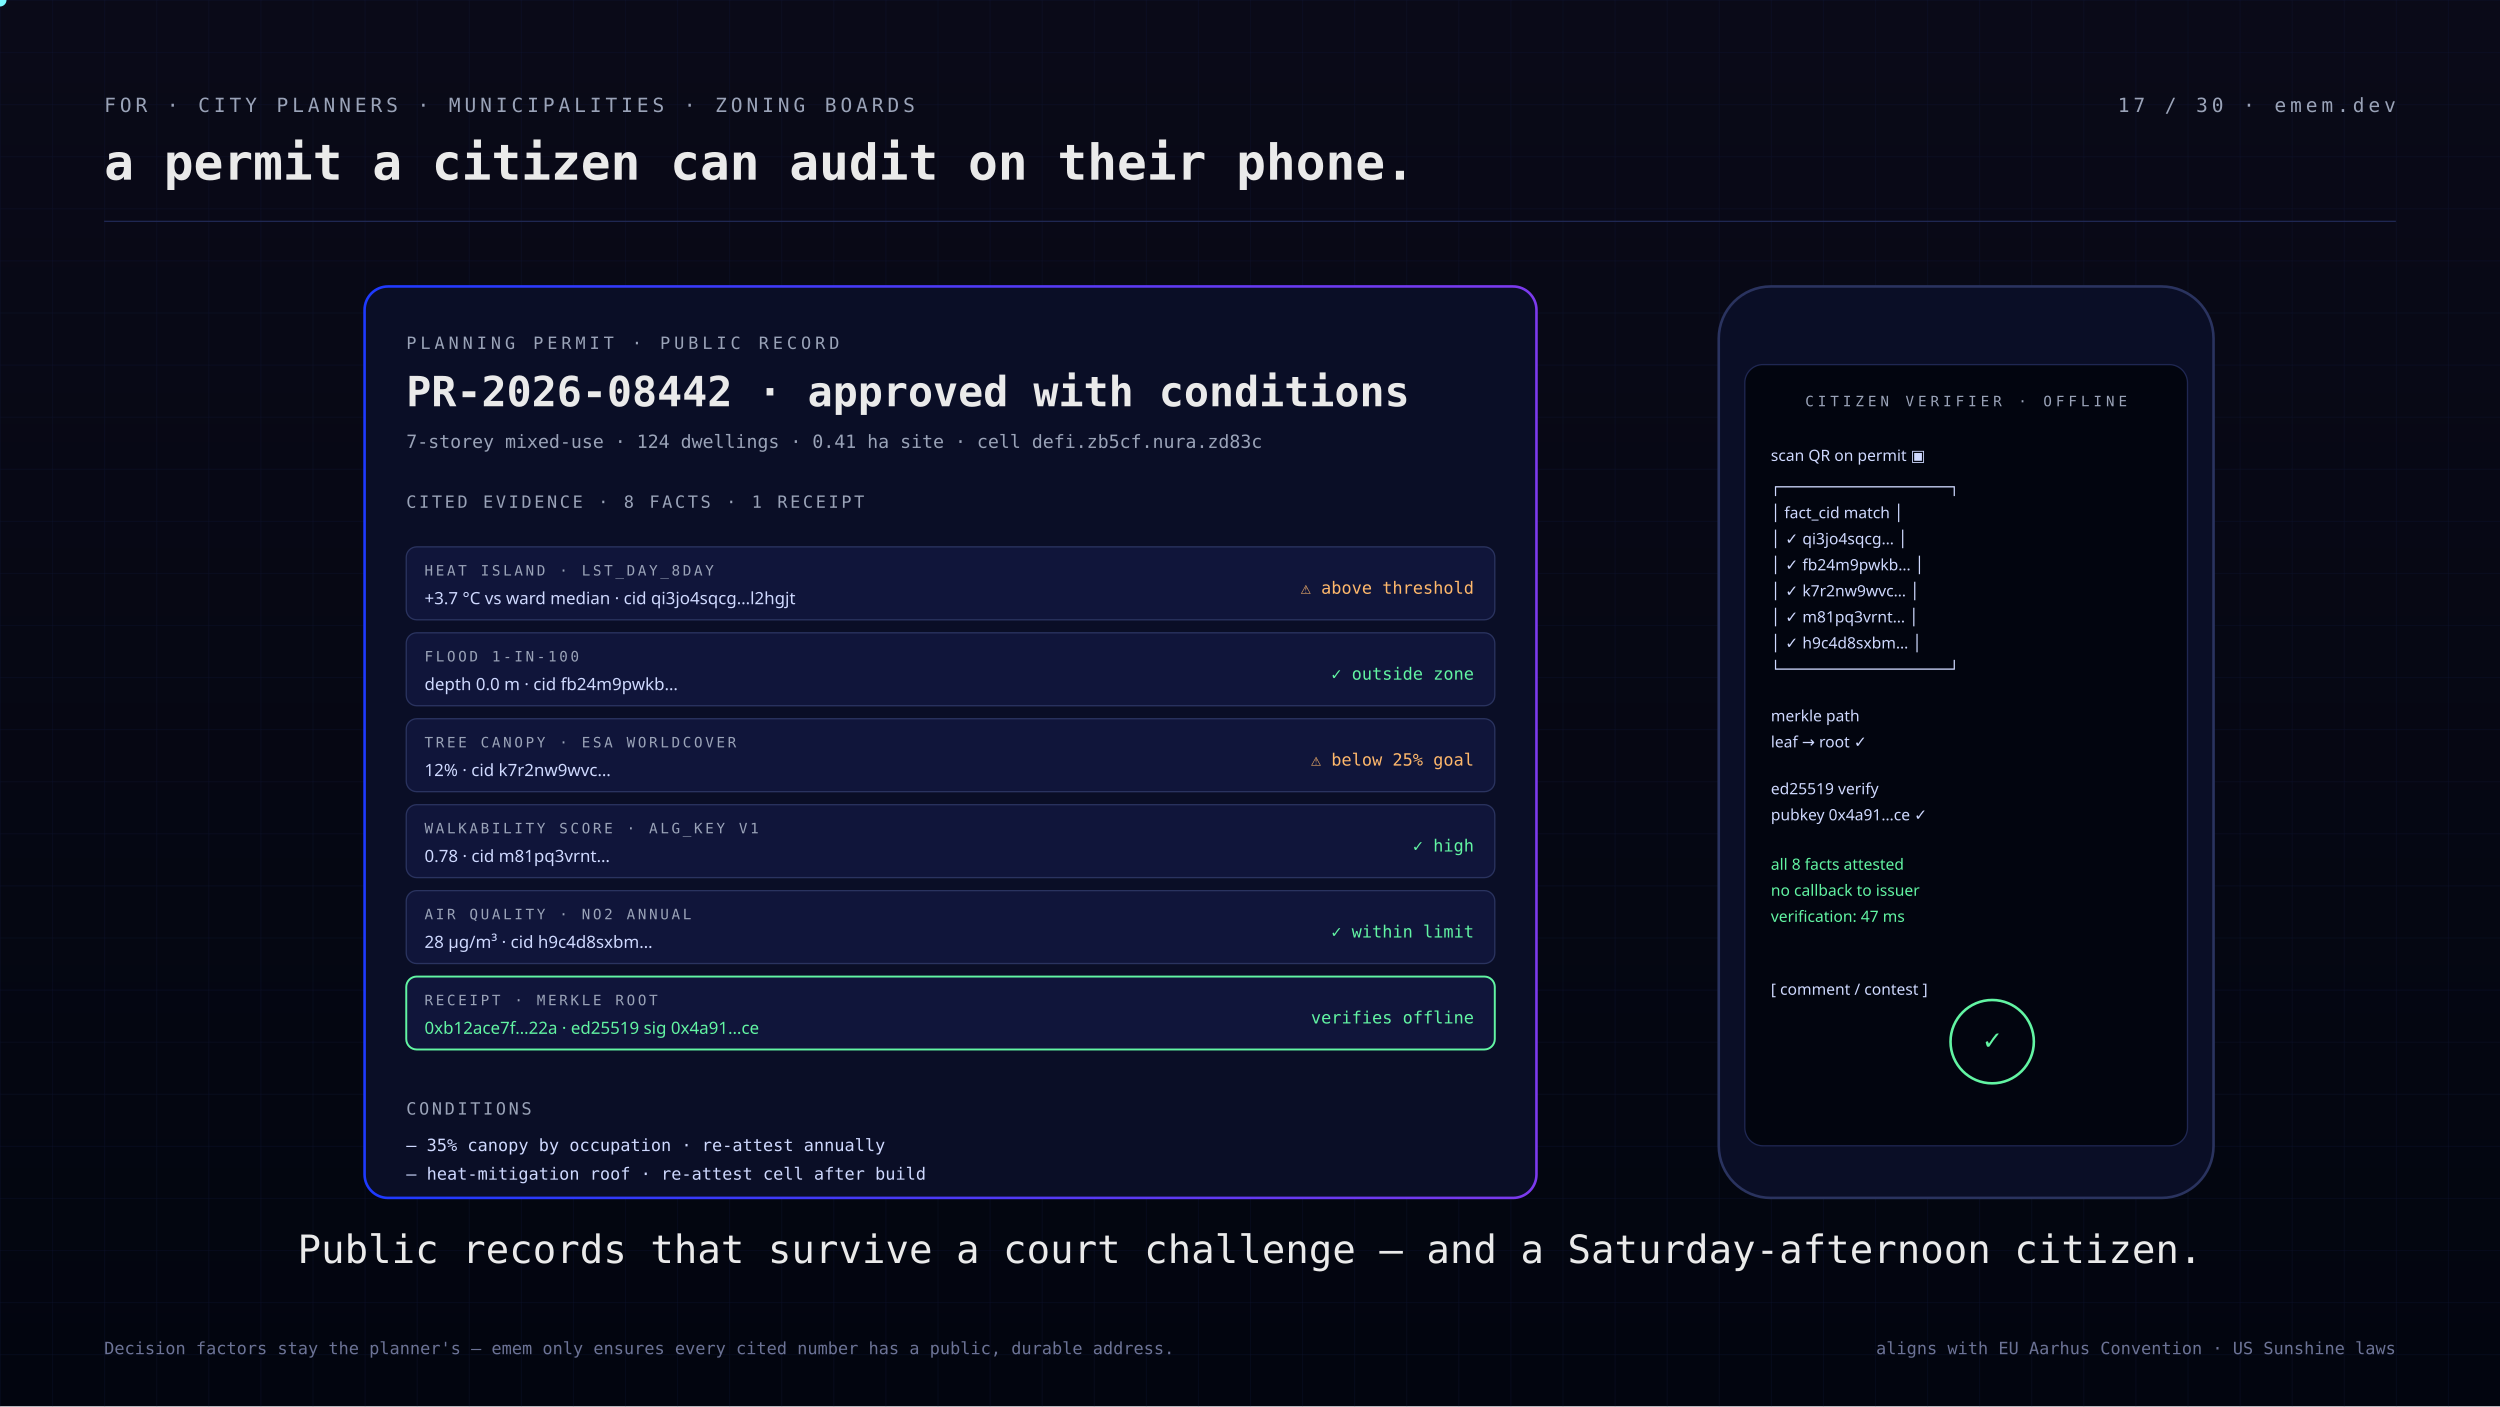
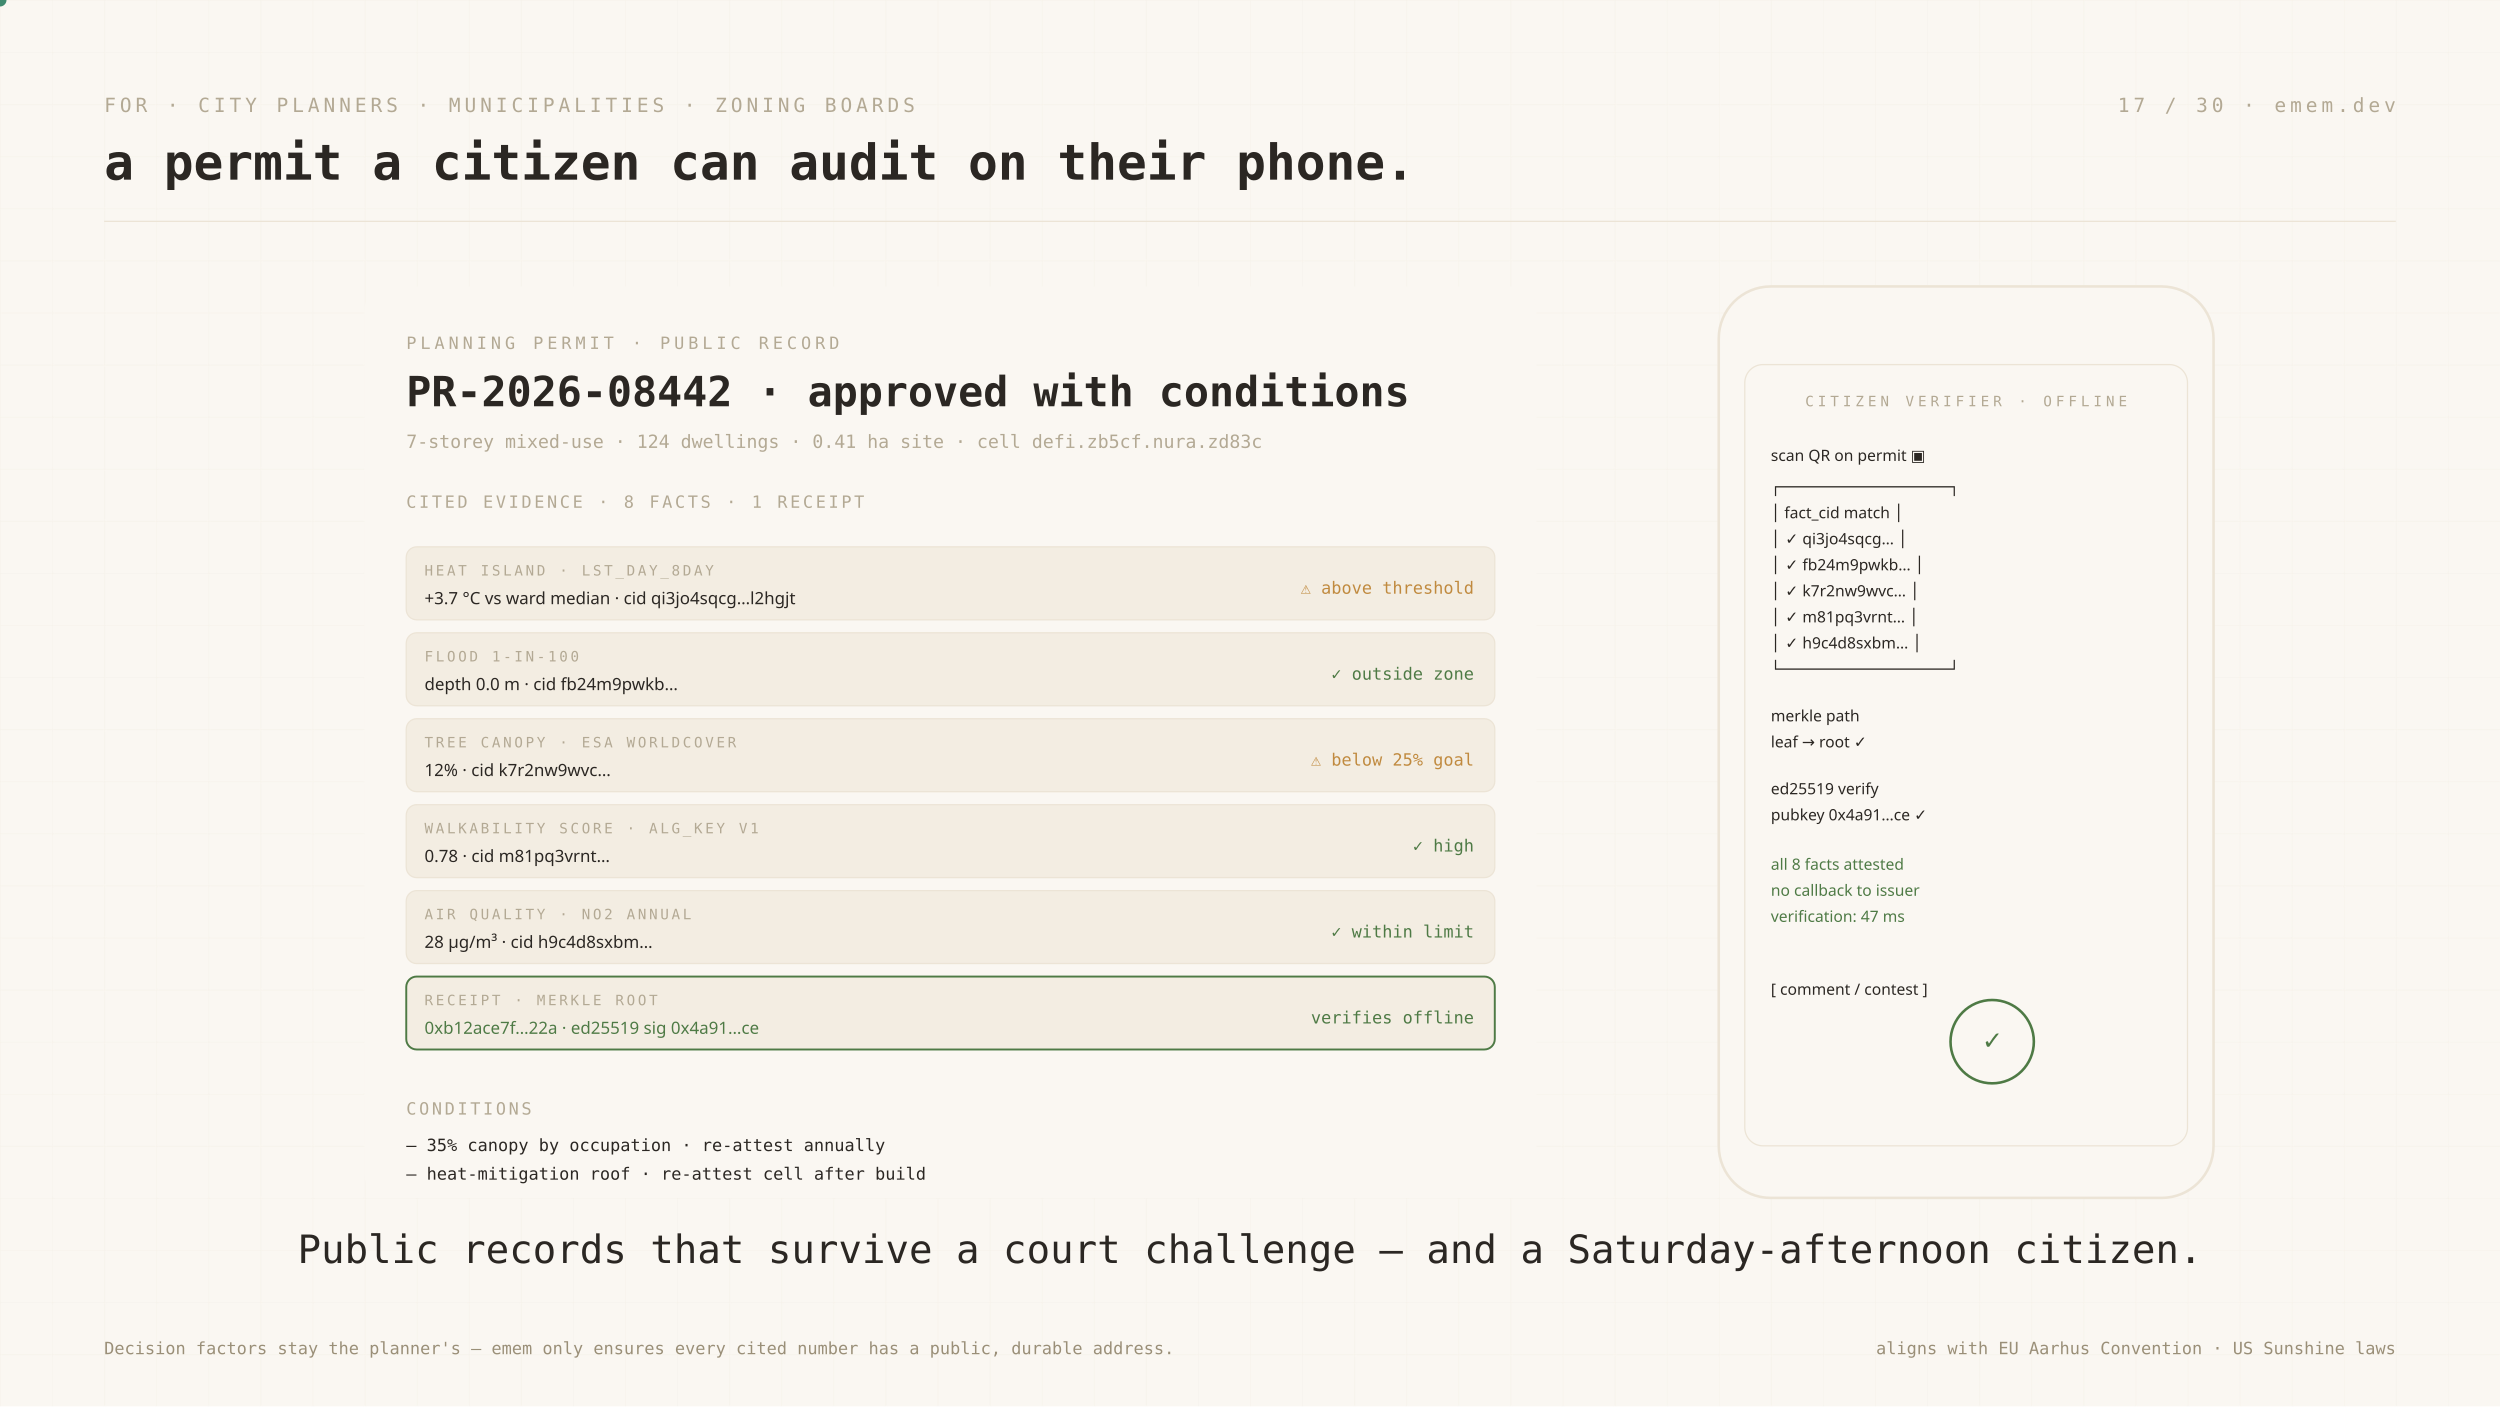
<svg xmlns="http://www.w3.org/2000/svg" viewBox="0 0 1920 1080" width="1920" height="1080" font-family="ui-monospace, SF Mono, Menlo, Consolas, monospace" role="img" aria-label="urban planning: a permit decision a citizen can audit on their phone">
  <defs>
    <linearGradient id="bg" x1="0" y1="0" x2="0" y2="1">
-       <stop offset="0" stop-color="#0a0a18" />
-       <stop offset="1" stop-color="#02050f" />
+       <stop offset="0" stop-color="#faf7f2" />
+       <stop offset="1" stop-color="#faf7f2" />
    </linearGradient>
    <linearGradient id="acc" x1="0" y1="0" x2="1" y2="0">
-       <stop offset="0" stop-color="#1e3aff" />
-       <stop offset="1" stop-color="#7c3aed" />
+       <stop offset="0" stop-color="#5b7d4d" />
+       <stop offset="1" stop-color="#8a6d3f" />
    </linearGradient>
    <pattern id="grid" width="40" height="40" patternUnits="userSpaceOnUse">
-       <path d="M40 0 L0 0 0 40" fill="none" stroke="#101637" stroke-width="0.6" />
+       <path d="M40 0 L0 0 0 40" fill="none" stroke="#f3ede2" stroke-width="0.6" />
    </pattern>
  </defs>
  <rect width="1920" height="1080" fill="url(#bg)" />
  <rect width="1920" height="1080" fill="url(#grid)" opacity="0.7" />
-   <text x="80" y="86" font-size="15" fill="#9aa3b8" letter-spacing="3">FOR · CITY PLANNERS · MUNICIPALITIES · ZONING BOARDS</text>
-   <text x="80" y="138" font-size="38" fill="#eaeaea" font-weight="700">a permit a citizen can audit on their phone.</text>
-   <text x="1840" y="86" text-anchor="end" font-size="15" fill="#9aa3b8" letter-spacing="3">17 / 30 · emem.dev</text>
-   <line x1="80" y1="170" x2="1840" y2="170" stroke="#1f2752" />
+   <text x="80" y="86" font-size="15" fill="#b3a994" letter-spacing="3">FOR · CITY PLANNERS · MUNICIPALITIES · ZONING BOARDS</text>
+   <text x="80" y="138" font-size="38" fill="#2b2723" font-weight="700">a permit a citizen can audit on their phone.</text>
+   <text x="1840" y="86" text-anchor="end" font-size="15" fill="#b3a994" letter-spacing="3">17 / 30 · emem.dev</text>
+   <line x1="80" y1="170" x2="1840" y2="170" stroke="#ece4d6" />
  <g transform="translate(280,220)">
-     <rect width="900" height="700" rx="18" fill="#0a0e26" stroke="url(#acc)" stroke-width="2" />
-     <text x="32" y="48" font-size="13" fill="#9aa3b8" letter-spacing="3">PLANNING PERMIT · PUBLIC RECORD</text>
-     <text x="32" y="92" font-size="32" fill="#eaeaea" font-weight="700">PR-2026-08442 · approved with conditions</text>
-     <text x="32" y="124" font-size="14" fill="#9aa3b8">7-storey mixed-use · 124 dwellings · 0.41 ha site · cell defi.zb5cf.nura.zd83c</text>
-     <g transform="translate(32,170)" font-size="13" fill="#cfd9ff">
-       <text font-size="13" fill="#9aa3b8" letter-spacing="2">CITED EVIDENCE · 8 FACTS · 1 RECEIPT</text>
+     <rect width="900" height="700" rx="18" fill="#faf7f2" stroke="url(#7c756a)" stroke-width="2" />
+     <text x="32" y="48" font-size="13" fill="#b3a994" letter-spacing="3">PLANNING PERMIT · PUBLIC RECORD</text>
+     <text x="32" y="92" font-size="32" fill="#2b2723" font-weight="700">PR-2026-08442 · approved with conditions</text>
+     <text x="32" y="124" font-size="14" fill="#b3a994">7-storey mixed-use · 124 dwellings · 0.41 ha site · cell defi.zb5cf.nura.zd83c</text>
+     <g transform="translate(32,170)" font-size="13" fill="#2b2723">
+       <text font-size="13" fill="#b3a994" letter-spacing="2">CITED EVIDENCE · 8 FACTS · 1 RECEIPT</text>
      <g transform="translate(0,30)">
-         <rect width="836" height="56" rx="8" fill="#10153a" stroke="#2a335f" />
-         <text x="14" y="22" font-size="11" fill="#9aa3b8" letter-spacing="2">HEAT ISLAND · LST_DAY_8DAY</text>
+         <rect width="836" height="56" rx="8" fill="#f3ede2" stroke="#ece4d6" />
+         <text x="14" y="22" font-size="11" fill="#b3a994" letter-spacing="2">HEAT ISLAND · LST_DAY_8DAY</text>
        <text x="14" y="44" font-family="ui-monospace">+3.7 °C vs ward median · cid qi3jo4sqcg…l2hgjt</text>
-         <text x="820" y="36" text-anchor="end" font-size="13" fill="#ffb86b">⚠ above threshold</text>
+         <text x="820" y="36" text-anchor="end" font-size="13" fill="#c08a3f">⚠ above threshold</text>
      </g>
      <g transform="translate(0,96)">
-         <rect width="836" height="56" rx="8" fill="#10153a" stroke="#2a335f" />
-         <text x="14" y="22" font-size="11" fill="#9aa3b8" letter-spacing="2">FLOOD 1-IN-100</text>
+         <rect width="836" height="56" rx="8" fill="#f3ede2" stroke="#ece4d6" />
+         <text x="14" y="22" font-size="11" fill="#b3a994" letter-spacing="2">FLOOD 1-IN-100</text>
        <text x="14" y="44" font-family="ui-monospace">depth 0.0 m · cid fb24m9pwkb…</text>
-         <text x="820" y="36" text-anchor="end" font-size="13" fill="#62f5a3">✓ outside zone</text>
+         <text x="820" y="36" text-anchor="end" font-size="13" fill="#4e7a45">✓ outside zone</text>
      </g>
      <g transform="translate(0,162)">
-         <rect width="836" height="56" rx="8" fill="#10153a" stroke="#2a335f" />
-         <text x="14" y="22" font-size="11" fill="#9aa3b8" letter-spacing="2">TREE CANOPY · ESA WORLDCOVER</text>
+         <rect width="836" height="56" rx="8" fill="#f3ede2" stroke="#ece4d6" />
+         <text x="14" y="22" font-size="11" fill="#b3a994" letter-spacing="2">TREE CANOPY · ESA WORLDCOVER</text>
        <text x="14" y="44" font-family="ui-monospace">12% · cid k7r2nw9wvc…</text>
-         <text x="820" y="36" text-anchor="end" font-size="13" fill="#ffb86b">⚠ below 25% goal</text>
+         <text x="820" y="36" text-anchor="end" font-size="13" fill="#c08a3f">⚠ below 25% goal</text>
      </g>
      <g transform="translate(0,228)">
-         <rect width="836" height="56" rx="8" fill="#10153a" stroke="#2a335f" />
-         <text x="14" y="22" font-size="11" fill="#9aa3b8" letter-spacing="2">WALKABILITY SCORE · ALG_KEY V1</text>
+         <rect width="836" height="56" rx="8" fill="#f3ede2" stroke="#ece4d6" />
+         <text x="14" y="22" font-size="11" fill="#b3a994" letter-spacing="2">WALKABILITY SCORE · ALG_KEY V1</text>
        <text x="14" y="44" font-family="ui-monospace">0.78 · cid m81pq3vrnt…</text>
-         <text x="820" y="36" text-anchor="end" font-size="13" fill="#62f5a3">✓ high</text>
+         <text x="820" y="36" text-anchor="end" font-size="13" fill="#4e7a45">✓ high</text>
      </g>
      <g transform="translate(0,294)">
-         <rect width="836" height="56" rx="8" fill="#10153a" stroke="#2a335f" />
-         <text x="14" y="22" font-size="11" fill="#9aa3b8" letter-spacing="2">AIR QUALITY · NO2 ANNUAL</text>
+         <rect width="836" height="56" rx="8" fill="#f3ede2" stroke="#ece4d6" />
+         <text x="14" y="22" font-size="11" fill="#b3a994" letter-spacing="2">AIR QUALITY · NO2 ANNUAL</text>
        <text x="14" y="44" font-family="ui-monospace">28 µg/m³ · cid h9c4d8sxbm…</text>
-         <text x="820" y="36" text-anchor="end" font-size="13" fill="#62f5a3">✓ within limit</text>
+         <text x="820" y="36" text-anchor="end" font-size="13" fill="#4e7a45">✓ within limit</text>
      </g>
      <g transform="translate(0,360)">
-         <rect width="836" height="56" rx="8" fill="#10153a" stroke="#62f5a3" stroke-width="1.5" />
-         <text x="14" y="22" font-size="11" fill="#9aa3b8" letter-spacing="2">RECEIPT · MERKLE ROOT</text>
-         <text x="14" y="44" font-family="ui-monospace" fill="#62f5a3">0xb12ace7f…22a · ed25519 sig 0x4a91…ce</text>
-         <text x="820" y="36" text-anchor="end" font-size="13" fill="#62f5a3">verifies offline</text>
+         <rect width="836" height="56" rx="8" fill="#f3ede2" stroke="#4e7a45" stroke-width="1.5" />
+         <text x="14" y="22" font-size="11" fill="#b3a994" letter-spacing="2">RECEIPT · MERKLE ROOT</text>
+         <text x="14" y="44" font-family="ui-monospace" fill="#4e7a45">0xb12ace7f…22a · ed25519 sig 0x4a91…ce</text>
+         <text x="820" y="36" text-anchor="end" font-size="13" fill="#4e7a45">verifies offline</text>
      </g>
-       <text x="0" y="466" font-size="13" fill="#9aa3b8" letter-spacing="2">CONDITIONS</text>
+       <text x="0" y="466" font-size="13" fill="#b3a994" letter-spacing="2">CONDITIONS</text>
      <text x="0" y="494" font-size="13">— 35% canopy by occupation · re-attest annually</text>
      <text x="0" y="516" font-size="13">— heat-mitigation roof · re-attest cell after build</text>
    </g>
  </g>
  <g transform="translate(1320,220)">
-     <rect width="380" height="700" rx="40" fill="#0a0e26" stroke="#2a335f" stroke-width="2" />
-     <rect x="20" y="60" width="340" height="600" rx="14" fill="#02050f" stroke="#1f2752" />
-     <text x="190" y="92" text-anchor="middle" font-size="11" fill="#9aa3b8" letter-spacing="3">CITIZEN VERIFIER · OFFLINE</text>
-     <g transform="translate(40,114)" font-size="12" fill="#cfd9ff" font-family="ui-monospace">
+     <rect width="380" height="700" rx="40" fill="#faf7f2" stroke="#ece4d6" stroke-width="2" />
+     <rect x="20" y="60" width="340" height="600" rx="14" fill="#faf7f2" stroke="#ece4d6" />
+     <text x="190" y="92" text-anchor="middle" font-size="11" fill="#b3a994" letter-spacing="3">CITIZEN VERIFIER · OFFLINE</text>
+     <g transform="translate(40,114)" font-size="12" fill="#2b2723" font-family="ui-monospace">
      <text y="20">scan QR on permit ▣</text>
      <text y="44">┌──────────────────┐</text>
      <text y="64">│  fact_cid match  │</text>
      <text y="84">│  ✓ qi3jo4sqcg…   │</text>
      <text y="104">│  ✓ fb24m9pwkb…   │</text>
      <text y="124">│  ✓ k7r2nw9wvc…   │</text>
      <text y="144">│  ✓ m81pq3vrnt…   │</text>
      <text y="164">│  ✓ h9c4d8sxbm…   │</text>
      <text y="184">└──────────────────┘</text>
      <text y="220">merkle path</text>
      <text y="240">  leaf → root ✓</text>
      <text y="276">ed25519 verify</text>
      <text y="296">  pubkey 0x4a91…ce ✓</text>
-       <text y="334" fill="#62f5a3">all 8 facts attested</text>
-       <text y="354" fill="#62f5a3">no callback to issuer</text>
-       <text y="374" fill="#62f5a3">verification: 47 ms</text>
+       <text y="334" fill="#4e7a45">all 8 facts attested</text>
+       <text y="354" fill="#4e7a45">no callback to issuer</text>
+       <text y="374" fill="#4e7a45">verification: 47 ms</text>
      <text y="430">[ comment / contest ]</text>
    </g>
    <g transform="translate(210,580)">
-       <circle r="32" fill="none" stroke="#62f5a3" stroke-width="2" />
-       <text y="6" text-anchor="middle" font-size="22" fill="#62f5a3">✓</text>
+       <circle r="32" fill="none" stroke="#4e7a45" stroke-width="2" />
+       <text y="6" text-anchor="middle" font-size="22" fill="#4e7a45">✓</text>
      <animate attributeName="opacity" values="0.5;1;0.5" dur="2.4s" repeatCount="indefinite" />
    </g>
  </g>
  <g>
-     <circle r="5" fill="#7af9ff">
+     <circle r="5" fill="#3f8a6f">
      <animateMotion dur="3s" repeatCount="indefinite" path="M1180 540 L1320 540" />
    </circle>
  </g>
-   <text x="960" y="970" text-anchor="middle" font-size="30" fill="#eaeaea">Public records that survive a court challenge — and a Saturday-afternoon citizen.</text>
-   <g transform="translate(80,1040)" font-size="13" fill="#6c7396">
+   <text x="960" y="970" text-anchor="middle" font-size="30" fill="#2b2723">Public records that survive a court challenge — and a Saturday-afternoon citizen.</text>
+   <g transform="translate(80,1040)" font-size="13" fill="#9a8f78">
    <text x="0" y="0">Decision factors stay the planner's — emem only ensures every cited number has a public, durable address.</text>
    <text x="1760" y="0" text-anchor="end">aligns with EU Aarhus Convention · US Sunshine laws</text>
  </g>
</svg>
